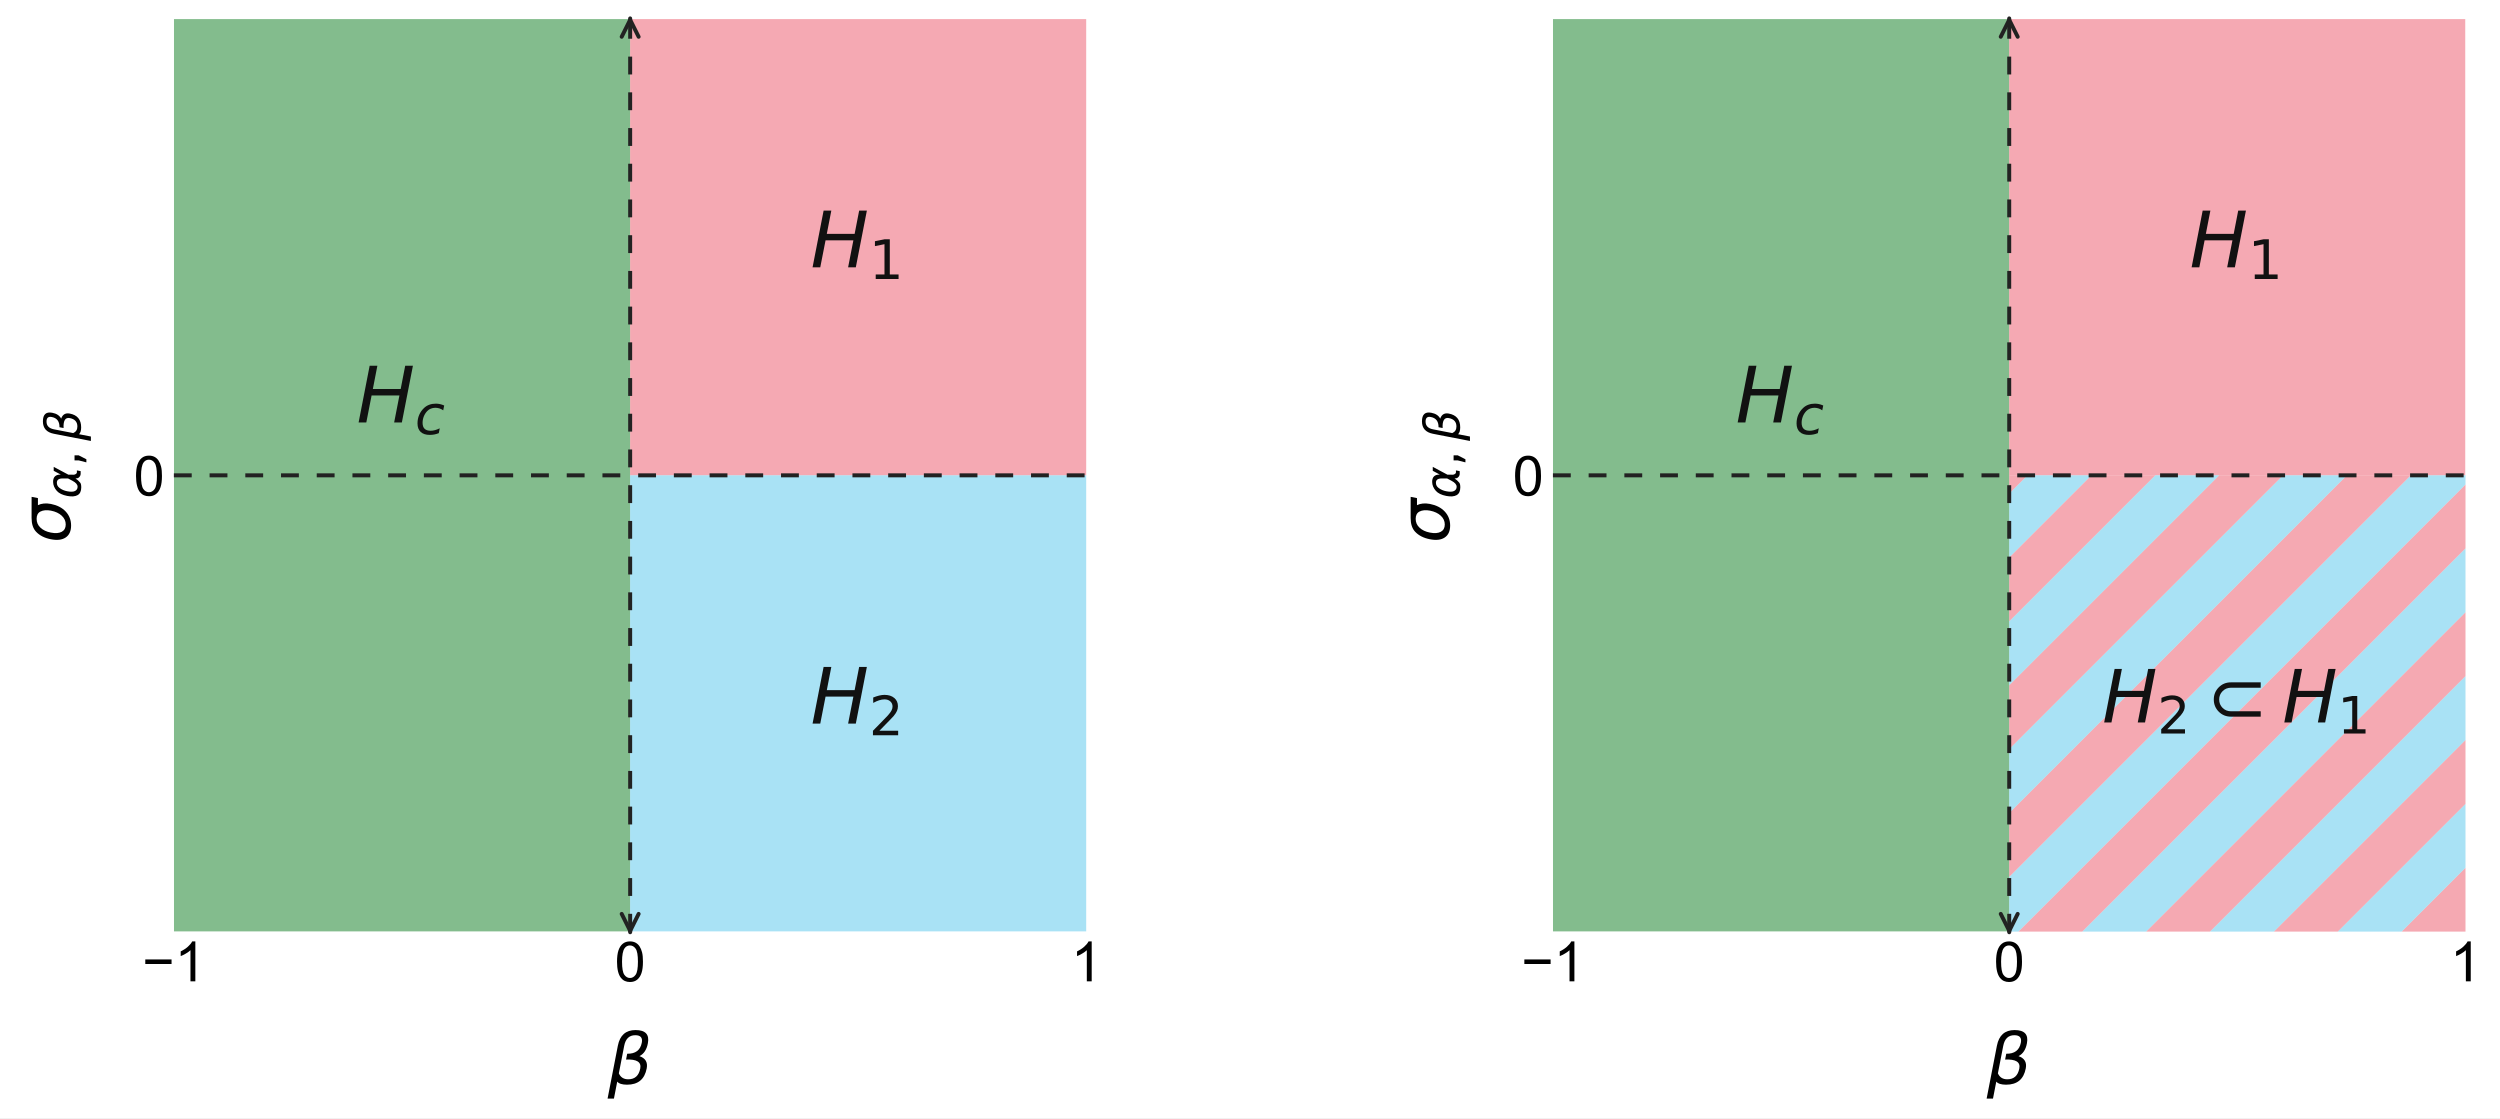
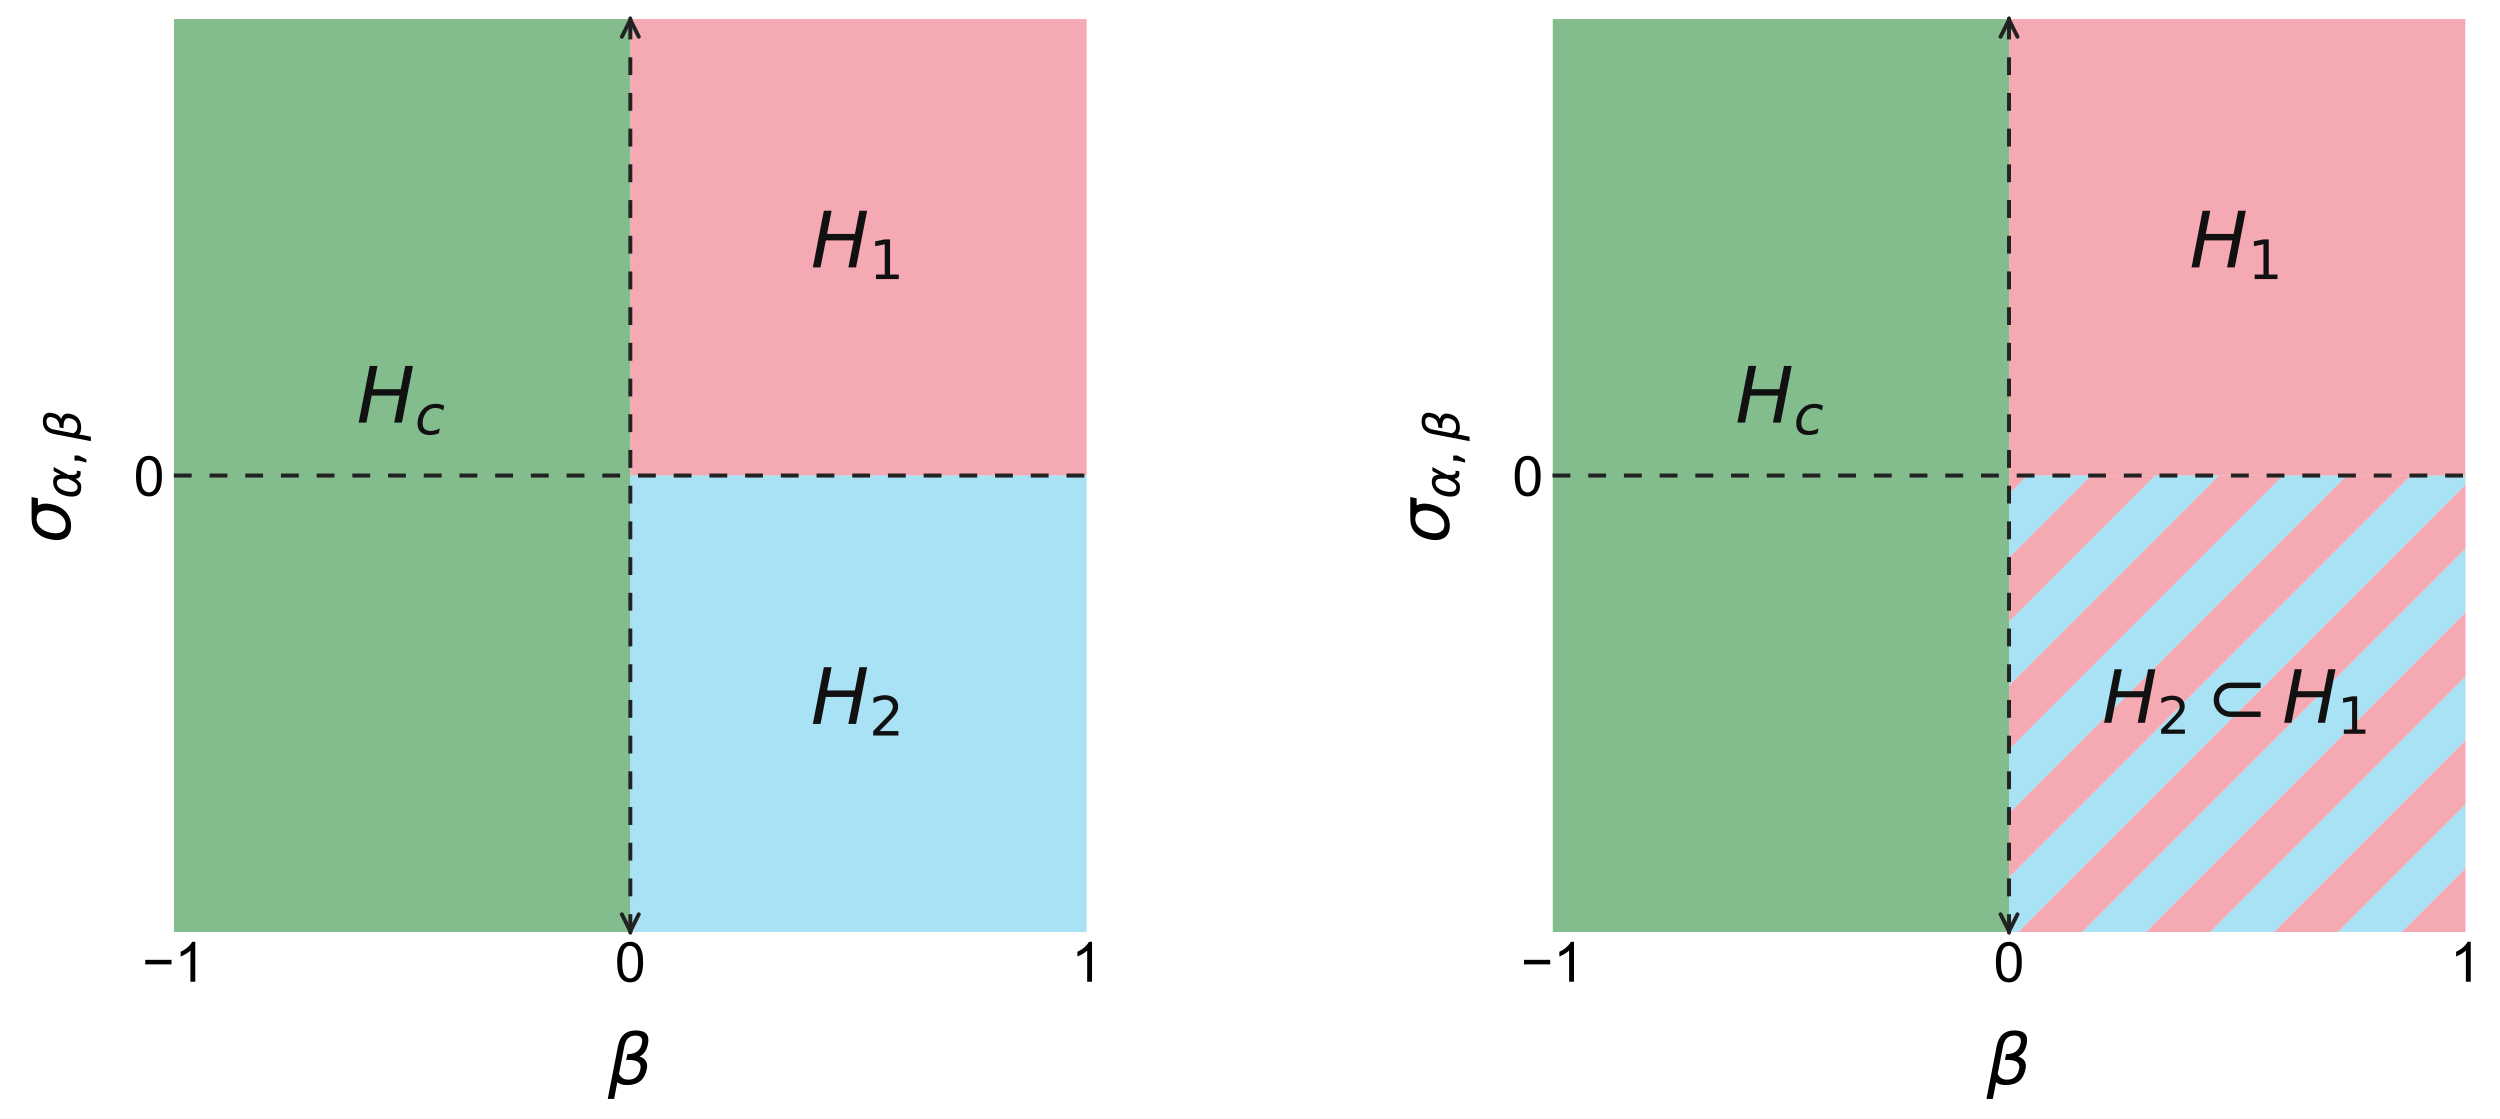
- <svg xmlns="http://www.w3.org/2000/svg" xmlns:xlink="http://www.w3.org/1999/xlink" width="944.995pt" height="422.64pt" viewBox="0 0 944.995 422.64" version="1.1">
+ <svg xmlns="http://www.w3.org/2000/svg" xmlns:xlink="http://www.w3.org/1999/xlink" width="945.235pt" height="422.88pt" viewBox="0 0 945.235 422.88" version="1.1">
  <defs>
    <style type="text/css">*{stroke-linejoin: round; stroke-linecap: butt}</style>
  </defs>
  <g id="figure_1">
    <g id="patch_1">
-       <path d="M 0 422.64  L 944.995 422.64  L 944.995 0  L 0 0  z " style="fill: #ffffff" />
+       <path d="M 0 422.88  L 945.235 422.88  L 945.235 0  L 0 0  z " style="fill: #ffffff" />
    </g>
    <g id="axes_1">
      <g id="patch_2">
-         <path d="M 65.723 352.152  L 410.676 352.152  L 410.676 7.2  L 65.723 7.2  z " style="fill: #ffffff" />
+         <path d="M 65.723 352.392  L 410.916 352.392  L 410.916 7.2  L 65.723 7.2  z " style="fill: #ffffff" />
      </g>
      <g id="patch_3">
-         <path d="M 65.723 352.152  L 238.2 352.152  L 238.2 7.2  L 65.723 7.2  z " clip-path="url(#p8d8d09bf24)" style="fill: #228833; opacity: 0.56" />
+         <path d="M 65.723 352.392  L 238.32 352.392  L 238.32 7.2  L 65.723 7.2  z " clip-path="url(#p8148602eae)" style="fill: #228833; opacity: 0.56" />
      </g>
      <g id="patch_4">
-         <path d="M 238.2 179.676  L 410.676 179.676  L 410.676 7.2  L 238.2 7.2  z " clip-path="url(#p8d8d09bf24)" style="fill: #ee6677; opacity: 0.56" />
+         <path d="M 238.32 179.796  L 410.916 179.796  L 410.916 7.2  L 238.32 7.2  z " clip-path="url(#p8148602eae)" style="fill: #ee6677; opacity: 0.56" />
      </g>
      <g id="patch_5">
-         <path d="M 238.2 352.152  L 410.676 352.152  L 410.676 179.676  L 238.2 179.676  z " clip-path="url(#p8d8d09bf24)" style="fill: #66ccee; opacity: 0.56" />
+         <path d="M 238.32 352.392  L 410.916 352.392  L 410.916 179.796  L 238.32 179.796  z " clip-path="url(#p8148602eae)" style="fill: #66ccee; opacity: 0.56" />
      </g>
      <g id="matplotlib.axis_1">
        <g id="xtick_1">
          <g id="line2d_1" />
          <g id="text_1">
-             <g transform="translate(53.75185 370.9406) scale(0.21 -0.21)">
+             <g transform="translate(53.75185 371.1806) scale(0.21 -0.21)">
              <defs>
                <path id="ArialMT-ed" d="M 3381 1997  L 356 1997  L 356 2522  L 3381 2522  L 3381 1997  z " transform="scale(0.015625)" />
                <path id="ArialMT-14" d="M 2384 0  L 1822 0  L 1822 3584  Q 1619 3391 1289 3197  Q 959 3003 697 2906  L 697 3450  Q 1169 3672 1522 3987  Q 1875 4303 2022 4600  L 2384 4600  L 2384 0  z " transform="scale(0.015625)" />
              </defs>
              <use xlink:href="#ArialMT-ed" />
              <use xlink:href="#ArialMT-14" transform="translate(58.40625 0)" />
            </g>
          </g>
        </g>
        <g id="xtick_2">
          <g id="line2d_2" />
          <g id="text_2">
-             <g transform="translate(232.3605 370.9406) scale(0.21 -0.21)">
+             <g transform="translate(232.4805 371.1806) scale(0.21 -0.21)">
              <defs>
                <path id="ArialMT-13" d="M 266 2259  Q 266 3072 433 3567  Q 600 4063 929 4331  Q 1259 4600 1759 4600  Q 2128 4600 2406 4451  Q 2684 4303 2865 4023  Q 3047 3744 3150 3342  Q 3253 2941 3253 2259  Q 3253 1453 3087 958  Q 2922 463 2592 192  Q 2263 -78 1759 -78  Q 1097 -78 719 397  Q 266 969 266 2259  z M 844 2259  Q 844 1131 1108 757  Q 1372 384 1759 384  Q 2147 384 2411 759  Q 2675 1134 2675 2259  Q 2675 3391 2411 3762  Q 2147 4134 1753 4134  Q 1366 4134 1134 3806  Q 844 3388 844 2259  z " transform="scale(0.015625)" />
              </defs>
              <use xlink:href="#ArialMT-13" />
            </g>
          </g>
        </g>
        <g id="xtick_3">
          <g id="line2d_3" />
          <g id="text_3">
-             <g transform="translate(404.8366 370.9406) scale(0.21 -0.21)">
+             <g transform="translate(405.0766 371.1806) scale(0.21 -0.21)">
              <use xlink:href="#ArialMT-14" />
            </g>
          </g>
        </g>
        <g id="text_4">
-           <g transform="translate(229.6875 409.8421) scale(0.266 -0.266)">
+           <g transform="translate(229.8075 410.0821) scale(0.266 -0.266)">
            <defs>
              <path id="DejaVuSans-Oblique-346" d="M 872 216  L 572 -1331  L -6 -1331  L 928 3478  Q 1206 4903 2538 4903  Q 3888 4903 3659 3700  Q 3503 2844 2894 2531  Q 3713 2250 3553 1416  Q 3272 -69 1759 -66  Q 1097 -63 872 216  z M 1019 966  Q 1259 422 1875 425  Q 2775 425 2966 1406  Q 3138 2288 1675 2219  L 1778 2750  Q 2909 2731 3106 3750  Q 3241 4438 2509 4434  Q 1691 4434 1503 3459  L 1019 966  z " transform="scale(0.015625)" />
            </defs>
            <use xlink:href="#DejaVuSans-Oblique-346" transform="translate(0 0.390625)" />
          </g>
        </g>
      </g>
      <g id="matplotlib.axis_2">
        <g id="ytick_1">
          <g id="line2d_4" />
          <g id="text_5">
-             <g transform="translate(50.54553 187.3203) scale(0.21 -0.21)">
+             <g transform="translate(50.54553 187.4403) scale(0.21 -0.21)">
              <use xlink:href="#ArialMT-13" />
            </g>
          </g>
        </g>
        <g id="text_6">
-           <g transform="translate(26.56553 205.345) rotate(-90) scale(0.266 -0.266)">
+           <g transform="translate(26.56553 205.465) rotate(-90) scale(0.266 -0.266)">
            <defs>
              <path id="DejaVuSans-Oblique-357" d="M 2219 3044  Q 1744 3044 1422 2700  Q 1081 2341 969 1747  Q 844 1119 1044 756  Q 1241 397 1706 397  Q 2166 397 2503 759  Q 2844 1122 2966 1747  Q 3075 2319 2881 2700  Q 2700 3044 2219 3044  z M 2309 3503  L 4219 3500  L 4106 2925  L 3463 2925  Q 3706 2438 3575 1747  Q 3406 888 2884 400  Q 2359 -91 1609 -91  Q 856 -91 525 400  Q 194 888 363 1747  Q 528 2609 1050 3097  Q 1484 3503 2309 3503  z " transform="scale(0.015625)" />
              <path id="DejaVuSans-Oblique-345" d="M 2619 1628  L 2622 2350  Q 2625 3088 2069 3091  Q 1653 3094 1394 2747  Q 1069 2319 959 1747  Q 825 1059 994 731  Q 1169 397 1547 397  Q 1966 397 2319 1063  L 2619 1628  z M 2166 3578  Q 3141 3594 3128 2584  Q 3128 2584 3616 3500  L 4128 3500  L 3119 1603  L 3109 919  Q 3109 766 3194 638  Q 3291 488 3391 488  L 3669 488  L 3575 0  L 3228 0  Q 2934 0 2722 263  Q 2622 394 2619 669  Q 2416 334 2066 50  Q 1900 -81 1453 -78  Q 722 -72 456 397  Q 184 884 353 1747  Q 534 2675 1009 3097  Q 1544 3569 2166 3578  z " transform="scale(0.015625)" />
              <path id="DejaVuSans-f" d="M 750 794  L 1409 794  L 1409 256  L 897 -744  L 494 -744  L 750 256  L 750 794  z " transform="scale(0.015625)" />
            </defs>
            <use xlink:href="#DejaVuSans-Oblique-357" transform="translate(0 0.265625)" />
            <use xlink:href="#DejaVuSans-Oblique-345" transform="translate(63.37891 -14.73433) scale(0.7)" />
            <use xlink:href="#DejaVuSans-f" transform="translate(109.5215 -14.73433) scale(0.7)" />
            <use xlink:href="#DejaVuSans-Oblique-346" transform="translate(145.4102 -14.73433) scale(0.7)" />
          </g>
        </g>
      </g>
      <g id="text_7">
-         <g style="fill: #111111" transform="translate(306.3565 101.0754) scale(0.294 -0.294)">
+         <g style="fill: #111111" transform="translate(306.5365 101.1354) scale(0.294 -0.294)">
          <defs>
            <path id="DejaVuSans-Oblique-2b" d="M 1081 4666  L 1716 4666  L 1344 2753  L 3634 2753  L 4006 4666  L 4641 4666  L 3731 0  L 3097 0  L 3531 2222  L 1241 2222  L 806 0  L 172 0  L 1081 4666  z " transform="scale(0.015625)" />
            <path id="DejaVuSans-14" d="M 794 531  L 1825 531  L 1825 4091  L 703 3866  L 703 4441  L 1819 4666  L 2450 4666  L 2450 531  L 3481 531  L 3481 0  L 794 0  L 794 531  z " transform="scale(0.015625)" />
          </defs>
          <use xlink:href="#DejaVuSans-Oblique-2b" transform="translate(0 0.09375)" />
          <use xlink:href="#DejaVuSans-14" transform="translate(75.19531 -14.9062) scale(0.7)" />
        </g>
      </g>
      <g id="text_8">
-         <g style="fill: #111111" transform="translate(306.3565 273.5514) scale(0.294 -0.294)">
+         <g style="fill: #111111" transform="translate(306.5365 273.7314) scale(0.294 -0.294)">
          <defs>
            <path id="DejaVuSans-15" d="M 1228 531  L 3431 531  L 3431 0  L 469 0  L 469 531  Q 828 903 1448 1529  Q 2069 2156 2228 2338  Q 2531 2678 2651 2914  Q 2772 3150 2772 3378  Q 2772 3750 2511 3984  Q 2250 4219 1831 4219  Q 1534 4219 1204 4116  Q 875 4013 500 3803  L 500 4441  Q 881 4594 1212 4672  Q 1544 4750 1819 4750  Q 2544 4750 2975 4387  Q 3406 4025 3406 3419  Q 3406 3131 3298 2873  Q 3191 2616 2906 2266  Q 2828 2175 2409 1742  Q 1991 1309 1228 531  z " transform="scale(0.015625)" />
          </defs>
          <use xlink:href="#DejaVuSans-Oblique-2b" transform="translate(0 0.09375)" />
          <use xlink:href="#DejaVuSans-15" transform="translate(75.19531 -14.9062) scale(0.7)" />
        </g>
      </g>
      <g id="text_9">
-         <g style="fill: #111111" transform="translate(134.7625 159.7173) scale(0.294 -0.294)">
+         <g style="fill: #111111" transform="translate(134.8225 159.8181) scale(0.294 -0.294)">
          <defs>
            <path id="DejaVuSans-Oblique-46" d="M 3431 3366  L 3316 2797  Q 3109 2947 2876 3022  Q 2644 3097 2394 3097  Q 2119 3097 1870 3000  Q 1622 2903 1453 2725  Q 1184 2453 1037 2087  Q 891 1722 891 1331  Q 891 859 1127 628  Q 1363 397 1844 397  Q 2081 397 2348 469  Q 2616 541 2906 684  L 2797 116  Q 2547 13 2283 -39  Q 2019 -91 1741 -91  Q 1044 -91 669 257  Q 294 606 294 1253  Q 294 1797 489 2255  Q 684 2713 1069 3078  Q 1331 3328 1684 3456  Q 2038 3584 2456 3584  Q 2700 3584 2940 3529  Q 3181 3475 3431 3366  z " transform="scale(0.015625)" />
          </defs>
          <use xlink:href="#DejaVuSans-Oblique-2b" transform="translate(0 0.09375)" />
          <use xlink:href="#DejaVuSans-Oblique-46" transform="translate(75.19531 -14.9062) scale(0.7)" />
        </g>
      </g>
      <g id="line2d_5">
-         <path d="M 238.2 352.152  L 238.2 7.2  " clip-path="url(#p8d8d09bf24)" style="fill: none; stroke-dasharray: 6.75,6.75; stroke-dashoffset: 0; stroke: #222222; stroke-width: 1.5" />
+         <path d="M 238.32 352.392  L 238.32 7.2  " clip-path="url(#p8148602eae)" style="fill: none; stroke-dasharray: 6.75,6.75; stroke-dashoffset: 0; stroke: #222222; stroke-width: 1.5" />
      </g>
      <g id="line2d_6">
-         <path d="M 65.723 179.676  L 410.676 179.676  " clip-path="url(#p8d8d09bf24)" style="fill: none; stroke-dasharray: 6.75,6.75; stroke-dashoffset: 0; stroke: #222222; stroke-width: 1.5" />
+         <path d="M 65.723 179.796  L 410.916 179.796  " clip-path="url(#p8148602eae)" style="fill: none; stroke-dasharray: 6.75,6.75; stroke-dashoffset: 0; stroke: #222222; stroke-width: 1.5" />
      </g>
      <g id="patch_6">
-         <path d="M 238.2 7.2  Q 238.2 6.51 238.2 7.497  " style="fill: none; stroke: #222222; stroke-width: 1.5; stroke-linecap: round" />
-         <path d="M 235 13.897  L 238.2 7.497  L 241.4 13.897  " style="fill: none; stroke: #222222; stroke-width: 1.5; stroke-linecap: round" />
+         <path d="M 238.32 7.2  Q 238.32 6.51 238.32 7.496  " style="fill: none; stroke: #222222; stroke-width: 1.5; stroke-linecap: round" />
+         <path d="M 235.12 13.896  L 238.32 7.496  L 241.52 13.896  " style="fill: none; stroke: #222222; stroke-width: 1.5; stroke-linecap: round" />
      </g>
      <g id="patch_7">
-         <path d="M 238.2 352.152  Q 238.2 352.842 238.2 351.855  " style="fill: none; stroke: #222222; stroke-width: 1.5; stroke-linecap: round" />
-         <path d="M 241.4 345.455  L 238.2 351.855  L 235 345.455  " style="fill: none; stroke: #222222; stroke-width: 1.5; stroke-linecap: round" />
+         <path d="M 238.32 352.392  Q 238.32 353.082 238.32 352.096  " style="fill: none; stroke: #222222; stroke-width: 1.5; stroke-linecap: round" />
+         <path d="M 241.52 345.696  L 238.32 352.096  L 235.12 345.696  " style="fill: none; stroke: #222222; stroke-width: 1.5; stroke-linecap: round" />
      </g>
    </g>
    <g id="axes_2">
      <g id="patch_8">
-         <path d="M 587.003 352.152  L 931.956 352.152  L 931.956 7.2  L 587.003 7.2  z " style="fill: #ffffff" />
+         <path d="M 587.003 352.392  L 932.196 352.392  L 932.196 7.2  L 587.003 7.2  z " style="fill: #ffffff" />
      </g>
      <g id="patch_9">
-         <path d="M 587.003 352.152  L 759.48 352.152  L 759.48 7.2  L 587.003 7.2  z " clip-path="url(#p5baa242a07)" style="fill: #228833; opacity: 0.56" />
+         <path d="M 587.003 352.392  L 759.6 352.392  L 759.6 7.2  L 587.003 7.2  z " clip-path="url(#p20012983b9)" style="fill: #228833; opacity: 0.56" />
      </g>
      <g id="patch_10">
-         <path d="M 759.48 179.676  L 931.956 179.676  L 931.956 7.2  L 759.48 7.2  z " clip-path="url(#p5baa242a07)" style="fill: #ee6677; opacity: 0.56" />
+         <path d="M 759.6 179.796  L 932.196 179.796  L 932.196 7.2  L 759.6 7.2  z " clip-path="url(#p20012983b9)" style="fill: #ee6677; opacity: 0.56" />
      </g>
      <g id="patch_11">
-         <path d="M 759.48 352.152  L 931.956 352.152  L 931.956 179.676  L 759.48 179.676  L 759.48 352.152  z " clip-path="url(#p5baa242a07)" style="fill: none" />
+         <path d="M 759.6 352.392  L 932.196 352.392  L 932.196 179.796  L 759.6 179.796  L 759.6 352.392  z " clip-path="url(#p20012983b9)" style="fill: none" />
      </g>
      <g id="matplotlib.axis_3">
        <g id="xtick_4">
          <g id="line2d_7" />
          <g id="text_10">
-             <g transform="translate(575.0319 370.9406) scale(0.21 -0.21)">
+             <g transform="translate(575.0319 371.1806) scale(0.21 -0.21)">
              <use xlink:href="#ArialMT-ed" />
              <use xlink:href="#ArialMT-14" transform="translate(58.40625 0)" />
            </g>
          </g>
        </g>
        <g id="xtick_5">
          <g id="line2d_8" />
          <g id="text_11">
-             <g transform="translate(753.6405 370.9406) scale(0.21 -0.21)">
+             <g transform="translate(753.7605 371.1806) scale(0.21 -0.21)">
              <use xlink:href="#ArialMT-13" />
            </g>
          </g>
        </g>
        <g id="xtick_6">
          <g id="line2d_9" />
          <g id="text_12">
-             <g transform="translate(926.1166 370.9406) scale(0.21 -0.21)">
+             <g transform="translate(926.3566 371.1806) scale(0.21 -0.21)">
              <use xlink:href="#ArialMT-14" />
            </g>
          </g>
        </g>
        <g id="text_13">
-           <g transform="translate(750.9675 409.8421) scale(0.266 -0.266)">
+           <g transform="translate(751.0875 410.0821) scale(0.266 -0.266)">
            <use xlink:href="#DejaVuSans-Oblique-346" transform="translate(0 0.390625)" />
          </g>
        </g>
      </g>
      <g id="matplotlib.axis_4">
        <g id="ytick_2">
          <g id="line2d_10" />
          <g id="text_14">
-             <g transform="translate(571.8255 187.3203) scale(0.21 -0.21)">
+             <g transform="translate(571.8255 187.4403) scale(0.21 -0.21)">
              <use xlink:href="#ArialMT-13" />
            </g>
          </g>
        </g>
        <g id="text_15">
-           <g transform="translate(547.8455 205.345) rotate(-90) scale(0.266 -0.266)">
+           <g transform="translate(547.8455 205.465) rotate(-90) scale(0.266 -0.266)">
            <use xlink:href="#DejaVuSans-Oblique-357" transform="translate(0 0.265625)" />
            <use xlink:href="#DejaVuSans-Oblique-345" transform="translate(63.37891 -14.73433) scale(0.7)" />
            <use xlink:href="#DejaVuSans-f" transform="translate(109.5215 -14.73433) scale(0.7)" />
            <use xlink:href="#DejaVuSans-Oblique-346" transform="translate(145.4102 -14.73433) scale(0.7)" />
          </g>
        </g>
      </g>
      <g id="FillBetweenPolyCollection_1">
        <defs>
-           <path id="mec1ad90a18" d="M 759.48 77.841  L 759.48 101.988  L 931.956 -70.488  L 931.956 -94.635  L 931.956 -94.635  L 759.48 77.841  z " />
-         </defs>
-         <g clip-path="url(#pc8af2ec322)">
-           <use xlink:href="#mec1ad90a18" x="0" y="422.64" style="fill: #ee6677; fill-opacity: 0.56" />
+           <path id="m50a1d878cf" d="M 759.6 77.945  L 759.6 102.108  L 932.196 -70.488  L 932.196 -94.651  L 932.196 -94.651  L 759.6 77.945  z " />
+         </defs>
+         <g clip-path="url(#p7ef7814a88)">
+           <use xlink:href="#m50a1d878cf" x="0" y="422.88" style="fill: #ee6677; fill-opacity: 0.56" />
        </g>
      </g>
      <g id="FillBetweenPolyCollection_2">
        <defs>
-           <path id="m8d9cbfde20" d="M 759.48 53.695  L 759.48 77.841  L 931.956 -94.635  L 931.956 -118.781  L 931.956 -118.781  L 759.48 53.695  z " />
-         </defs>
-         <g clip-path="url(#pc8af2ec322)">
-           <use xlink:href="#m8d9cbfde20" x="0" y="422.64" style="fill: #66ccee; fill-opacity: 0.56" />
+           <path id="mf3054293d4" d="M 759.6 53.781  L 759.6 77.945  L 932.196 -94.651  L 932.196 -118.815  L 932.196 -118.815  L 759.6 53.781  z " />
+         </defs>
+         <g clip-path="url(#p7ef7814a88)">
+           <use xlink:href="#mf3054293d4" x="0" y="422.88" style="fill: #66ccee; fill-opacity: 0.56" />
        </g>
      </g>
      <g id="FillBetweenPolyCollection_3">
        <defs>
-           <path id="ma7aa9aa9a6" d="M 759.48 29.548  L 759.48 53.695  L 931.956 -118.781  L 931.956 -142.928  L 931.956 -142.928  L 759.48 29.548  z " />
-         </defs>
-         <g clip-path="url(#pc8af2ec322)">
-           <use xlink:href="#ma7aa9aa9a6" x="0" y="422.64" style="fill: #ee6677; fill-opacity: 0.56" />
+           <path id="m7e847385a7" d="M 759.6 29.618  L 759.6 53.781  L 932.196 -118.815  L 932.196 -142.978  L 932.196 -142.978  L 759.6 29.618  z " />
+         </defs>
+         <g clip-path="url(#p7ef7814a88)">
+           <use xlink:href="#m7e847385a7" x="0" y="422.88" style="fill: #ee6677; fill-opacity: 0.56" />
        </g>
      </g>
      <g id="FillBetweenPolyCollection_4">
        <defs>
-           <path id="m459f0eac4d" d="M 759.48 5.401  L 759.48 29.548  L 931.956 -142.928  L 931.956 -167.075  L 931.956 -167.075  L 759.48 5.401  z " />
-         </defs>
-         <g clip-path="url(#pc8af2ec322)">
-           <use xlink:href="#m459f0eac4d" x="0" y="422.64" style="fill: #66ccee; fill-opacity: 0.56" />
+           <path id="mb6b01ef622" d="M 759.6 5.454  L 759.6 29.618  L 932.196 -142.978  L 932.196 -167.142  L 932.196 -167.142  L 759.6 5.454  z " />
+         </defs>
+         <g clip-path="url(#p7ef7814a88)">
+           <use xlink:href="#mb6b01ef622" x="0" y="422.88" style="fill: #66ccee; fill-opacity: 0.56" />
        </g>
      </g>
      <g id="FillBetweenPolyCollection_5">
        <defs>
-           <path id="m916302a212" d="M 759.48 -18.745  L 759.48 5.401  L 931.956 -167.075  L 931.956 -191.221  L 931.956 -191.221  L 759.48 -18.745  z " />
-         </defs>
-         <g clip-path="url(#pc8af2ec322)">
-           <use xlink:href="#m916302a212" x="0" y="422.64" style="fill: #ee6677; fill-opacity: 0.56" />
+           <path id="m83dd396487" d="M 759.6 -18.709  L 759.6 5.454  L 932.196 -167.142  L 932.196 -191.305  L 932.196 -191.305  L 759.6 -18.709  z " />
+         </defs>
+         <g clip-path="url(#p7ef7814a88)">
+           <use xlink:href="#m83dd396487" x="0" y="422.88" style="fill: #ee6677; fill-opacity: 0.56" />
        </g>
      </g>
      <g id="FillBetweenPolyCollection_6">
        <defs>
-           <path id="m78d61c8746" d="M 759.48 -42.892  L 759.48 -18.745  L 931.956 -191.221  L 931.956 -215.368  L 931.956 -215.368  L 759.48 -42.892  z " />
-         </defs>
-         <g clip-path="url(#pc8af2ec322)">
-           <use xlink:href="#m78d61c8746" x="0" y="422.64" style="fill: #66ccee; fill-opacity: 0.56" />
+           <path id="mba950d5745" d="M 759.6 -42.873  L 759.6 -18.709  L 932.196 -191.305  L 932.196 -215.469  L 932.196 -215.469  L 759.6 -42.873  z " />
+         </defs>
+         <g clip-path="url(#p7ef7814a88)">
+           <use xlink:href="#mba950d5745" x="0" y="422.88" style="fill: #66ccee; fill-opacity: 0.56" />
        </g>
      </g>
      <g id="FillBetweenPolyCollection_7">
        <defs>
-           <path id="m8e3f1d463d" d="M 759.48 -67.038  L 759.48 -42.892  L 931.956 -215.368  L 931.956 -239.514  L 931.956 -239.514  L 759.48 -67.038  z " />
-         </defs>
-         <g clip-path="url(#pc8af2ec322)">
-           <use xlink:href="#m8e3f1d463d" x="0" y="422.64" style="fill: #ee6677; fill-opacity: 0.56" />
+           <path id="m2ae0016f9d" d="M 759.6 -67.036  L 759.6 -42.873  L 932.196 -215.469  L 932.196 -239.632  L 932.196 -239.632  L 759.6 -67.036  z " />
+         </defs>
+         <g clip-path="url(#p7ef7814a88)">
+           <use xlink:href="#m2ae0016f9d" x="0" y="422.88" style="fill: #ee6677; fill-opacity: 0.56" />
        </g>
      </g>
      <g id="FillBetweenPolyCollection_8">
        <defs>
-           <path id="mec57d5765a" d="M 759.48 -91.185  L 759.48 -67.038  L 931.956 -239.514  L 931.956 -263.661  L 931.956 -263.661  L 759.48 -91.185  z " />
-         </defs>
-         <g clip-path="url(#pc8af2ec322)">
-           <use xlink:href="#mec57d5765a" x="0" y="422.64" style="fill: #66ccee; fill-opacity: 0.56" />
+           <path id="ma2daef21f8" d="M 759.6 -91.199  L 759.6 -67.036  L 932.196 -239.632  L 932.196 -263.796  L 932.196 -263.796  L 759.6 -91.199  z " />
+         </defs>
+         <g clip-path="url(#p7ef7814a88)">
+           <use xlink:href="#ma2daef21f8" x="0" y="422.88" style="fill: #66ccee; fill-opacity: 0.56" />
        </g>
      </g>
      <g id="FillBetweenPolyCollection_9">
        <defs>
-           <path id="m33ef60e719" d="M 759.48 -115.332  L 759.48 -91.185  L 931.956 -263.661  L 931.956 -287.808  L 931.956 -287.808  L 759.48 -115.332  z " />
-         </defs>
-         <g clip-path="url(#pc8af2ec322)">
-           <use xlink:href="#m33ef60e719" x="0" y="422.64" style="fill: #ee6677; fill-opacity: 0.56" />
+           <path id="mf6e58c4a2e" d="M 759.6 -115.363  L 759.6 -91.199  L 932.196 -263.796  L 932.196 -287.959  L 932.196 -287.959  L 759.6 -115.363  z " />
+         </defs>
+         <g clip-path="url(#p7ef7814a88)">
+           <use xlink:href="#mf6e58c4a2e" x="0" y="422.88" style="fill: #ee6677; fill-opacity: 0.56" />
        </g>
      </g>
      <g id="FillBetweenPolyCollection_10">
        <defs>
-           <path id="m4e4eb58af9" d="M 759.48 -139.478  L 759.48 -115.332  L 931.956 -287.808  L 931.956 -311.954  L 931.956 -311.954  L 759.48 -139.478  z " />
-         </defs>
-         <g clip-path="url(#pc8af2ec322)">
-           <use xlink:href="#m4e4eb58af9" x="0" y="422.64" style="fill: #66ccee; fill-opacity: 0.56" />
+           <path id="mc6755e0f2b" d="M 759.6 -139.526  L 759.6 -115.363  L 932.196 -287.959  L 932.196 -312.122  L 932.196 -312.122  L 759.6 -139.526  z " />
+         </defs>
+         <g clip-path="url(#p7ef7814a88)">
+           <use xlink:href="#mc6755e0f2b" x="0" y="422.88" style="fill: #66ccee; fill-opacity: 0.56" />
        </g>
      </g>
      <g id="FillBetweenPolyCollection_11">
        <defs>
-           <path id="md0ad48d5af" d="M 759.48 -163.625  L 759.48 -139.478  L 931.956 -311.954  L 931.956 -336.101  L 931.956 -336.101  L 759.48 -163.625  z " />
-         </defs>
-         <g clip-path="url(#pc8af2ec322)">
-           <use xlink:href="#md0ad48d5af" x="0" y="422.64" style="fill: #ee6677; fill-opacity: 0.56" />
+           <path id="m67e347e0df" d="M 759.6 -163.69  L 759.6 -139.526  L 932.196 -312.122  L 932.196 -336.286  L 932.196 -336.286  L 759.6 -163.69  z " />
+         </defs>
+         <g clip-path="url(#p7ef7814a88)">
+           <use xlink:href="#m67e347e0df" x="0" y="422.88" style="fill: #ee6677; fill-opacity: 0.56" />
        </g>
      </g>
      <g id="FillBetweenPolyCollection_12">
        <defs>
-           <path id="mde42ce9550" d="M 759.48 -187.772  L 759.48 -163.625  L 931.956 -336.101  L 931.956 -360.248  L 931.956 -360.248  L 759.48 -187.772  z " />
-         </defs>
-         <g clip-path="url(#pc8af2ec322)">
-           <use xlink:href="#mde42ce9550" x="0" y="422.64" style="fill: #66ccee; fill-opacity: 0.56" />
+           <path id="mc3467ab330" d="M 759.6 -187.853  L 759.6 -163.69  L 932.196 -336.286  L 932.196 -360.449  L 932.196 -360.449  L 759.6 -187.853  z " />
+         </defs>
+         <g clip-path="url(#p7ef7814a88)">
+           <use xlink:href="#mc3467ab330" x="0" y="422.88" style="fill: #66ccee; fill-opacity: 0.56" />
        </g>
      </g>
      <g id="FillBetweenPolyCollection_13">
        <defs>
-           <path id="m8135e33e4e" d="M 759.48 -211.918  L 759.48 -187.772  L 931.956 -360.248  L 931.956 -384.394  L 931.956 -384.394  L 759.48 -211.918  z " />
-         </defs>
-         <g clip-path="url(#pc8af2ec322)">
-           <use xlink:href="#m8135e33e4e" x="0" y="422.64" style="fill: #ee6677; fill-opacity: 0.56" />
+           <path id="m779be32c5a" d="M 759.6 -212.017  L 759.6 -187.853  L 932.196 -360.449  L 932.196 -384.613  L 932.196 -384.613  L 759.6 -212.017  z " />
+         </defs>
+         <g clip-path="url(#p7ef7814a88)">
+           <use xlink:href="#m779be32c5a" x="0" y="422.88" style="fill: #ee6677; fill-opacity: 0.56" />
        </g>
      </g>
      <g id="FillBetweenPolyCollection_14">
        <defs>
-           <path id="mc840ef3e1c" d="M 759.48 -236.065  L 759.48 -211.918  L 931.956 -384.394  L 931.956 -408.541  L 931.956 -408.541  L 759.48 -236.065  z " />
-         </defs>
-         <g clip-path="url(#pc8af2ec322)">
-           <use xlink:href="#mc840ef3e1c" x="0" y="422.64" style="fill: #66ccee; fill-opacity: 0.56" />
+           <path id="macc22cb8ec" d="M 759.6 -236.18  L 759.6 -212.017  L 932.196 -384.613  L 932.196 -408.776  L 932.196 -408.776  L 759.6 -236.18  z " />
+         </defs>
+         <g clip-path="url(#p7ef7814a88)">
+           <use xlink:href="#macc22cb8ec" x="0" y="422.88" style="fill: #66ccee; fill-opacity: 0.56" />
        </g>
      </g>
      <g id="FillBetweenPolyCollection_15">
        <defs>
-           <path id="mcbc6417b38" d="M 759.48 -260.212  L 759.48 -236.065  L 931.956 -408.541  L 931.956 -432.688  L 931.956 -432.688  L 759.48 -260.212  z " />
-         </defs>
-         <g clip-path="url(#pc8af2ec322)">
-           <use xlink:href="#mcbc6417b38" x="0" y="422.64" style="fill: #ee6677; fill-opacity: 0.56" />
+           <path id="m2b6329fa89" d="M 759.6 -260.344  L 759.6 -236.18  L 932.196 -408.776  L 932.196 -432.94  L 932.196 -432.94  L 759.6 -260.344  z " />
+         </defs>
+         <g clip-path="url(#p7ef7814a88)">
+           <use xlink:href="#m2b6329fa89" x="0" y="422.88" style="fill: #ee6677; fill-opacity: 0.56" />
        </g>
      </g>
      <g id="text_16">
-         <g style="fill: #111111" transform="translate(827.6365 101.0754) scale(0.294 -0.294)">
+         <g style="fill: #111111" transform="translate(827.8165 101.1354) scale(0.294 -0.294)">
          <use xlink:href="#DejaVuSans-Oblique-2b" transform="translate(0 0.09375)" />
          <use xlink:href="#DejaVuSans-14" transform="translate(75.19531 -14.9062) scale(0.7)" />
        </g>
      </g>
      <g id="text_17">
-         <g style="fill: #111111" transform="translate(794.6269 273.1271) scale(0.277667 -0.277667)">
+         <g style="fill: #111111" transform="translate(794.8069 273.3071) scale(0.277667 -0.277667)">
          <defs>
            <path id="DejaVuSans-d0c" d="M 4725 509  L 2131 509  Q 1500 509 1069 943  Q 638 1378 638 2003  Q 638 2622 1069 3063  Q 1500 3497 2125 3497  L 4725 3497  L 4725 3028  L 2125 3028  Q 1700 3028 1403 2728  Q 1106 2428 1106 2003  Q 1106 1572 1400 1278  Q 1700 978 2125 978  L 4725 978  L 4725 509  z " transform="scale(0.015625)" />
          </defs>
          <use xlink:href="#DejaVuSans-Oblique-2b" transform="translate(0 0.09375)" />
          <use xlink:href="#DejaVuSans-15" transform="translate(75.19531 -14.9062) scale(0.7)" />
          <use xlink:href="#DejaVuSans-d0c" transform="translate(141.9482 0.09375)" />
          <use xlink:href="#DejaVuSans-Oblique-2b" transform="translate(245.2197 0.09375)" />
          <use xlink:href="#DejaVuSans-14" transform="translate(320.415 -14.9062) scale(0.7)" />
        </g>
      </g>
      <g id="text_18">
-         <g style="fill: #111111" transform="translate(656.0425 159.7173) scale(0.294 -0.294)">
+         <g style="fill: #111111" transform="translate(656.1025 159.8181) scale(0.294 -0.294)">
          <use xlink:href="#DejaVuSans-Oblique-2b" transform="translate(0 0.09375)" />
          <use xlink:href="#DejaVuSans-Oblique-46" transform="translate(75.19531 -14.9062) scale(0.7)" />
        </g>
      </g>
      <g id="line2d_11">
-         <path d="M 759.48 352.152  L 759.48 7.2  " clip-path="url(#p5baa242a07)" style="fill: none; stroke-dasharray: 6.75,6.75; stroke-dashoffset: 0; stroke: #222222; stroke-width: 1.5" />
+         <path d="M 759.6 352.392  L 759.6 7.2  " clip-path="url(#p20012983b9)" style="fill: none; stroke-dasharray: 6.75,6.75; stroke-dashoffset: 0; stroke: #222222; stroke-width: 1.5" />
      </g>
      <g id="line2d_12">
-         <path d="M 587.003 179.676  L 931.956 179.676  " clip-path="url(#p5baa242a07)" style="fill: none; stroke-dasharray: 6.75,6.75; stroke-dashoffset: 0; stroke: #222222; stroke-width: 1.5" />
+         <path d="M 587.003 179.796  L 932.196 179.796  " clip-path="url(#p20012983b9)" style="fill: none; stroke-dasharray: 6.75,6.75; stroke-dashoffset: 0; stroke: #222222; stroke-width: 1.5" />
      </g>
      <g id="patch_12">
-         <path d="M 759.48 7.2  Q 759.48 6.51 759.48 7.497  " style="fill: none; stroke: #222222; stroke-width: 1.5; stroke-linecap: round" />
-         <path d="M 756.28 13.897  L 759.48 7.497  L 762.68 13.897  " style="fill: none; stroke: #222222; stroke-width: 1.5; stroke-linecap: round" />
+         <path d="M 759.6 7.2  Q 759.6 6.51 759.6 7.496  " style="fill: none; stroke: #222222; stroke-width: 1.5; stroke-linecap: round" />
+         <path d="M 756.4 13.896  L 759.6 7.496  L 762.8 13.896  " style="fill: none; stroke: #222222; stroke-width: 1.5; stroke-linecap: round" />
      </g>
      <g id="patch_13">
-         <path d="M 759.48 352.152  Q 759.48 352.842 759.48 351.855  " style="fill: none; stroke: #222222; stroke-width: 1.5; stroke-linecap: round" />
-         <path d="M 762.68 345.455  L 759.48 351.855  L 756.28 345.455  " style="fill: none; stroke: #222222; stroke-width: 1.5; stroke-linecap: round" />
+         <path d="M 759.6 352.392  Q 759.6 353.082 759.6 352.096  " style="fill: none; stroke: #222222; stroke-width: 1.5; stroke-linecap: round" />
+         <path d="M 762.8 345.696  L 759.6 352.096  L 756.4 345.696  " style="fill: none; stroke: #222222; stroke-width: 1.5; stroke-linecap: round" />
      </g>
    </g>
  </g>
  <defs>
-     <clipPath id="p8d8d09bf24">
-       <rect x="65.723" y="7.2" width="344.952" height="344.952" />
+     <clipPath id="p8148602eae">
+       <rect x="65.723" y="7.2" width="345.192" height="345.192" />
    </clipPath>
-     <clipPath id="p5baa242a07">
-       <rect x="587.003" y="7.2" width="344.952" height="344.952" />
+     <clipPath id="p20012983b9">
+       <rect x="587.003" y="7.2" width="345.192" height="345.192" />
    </clipPath>
-     <clipPath id="pc8af2ec322">
-       <rect x="759.48" y="179.676" width="172.476" height="172.476" />
+     <clipPath id="p7ef7814a88">
+       <rect x="759.6" y="179.796" width="172.596" height="172.596" />
    </clipPath>
  </defs>
</svg>
